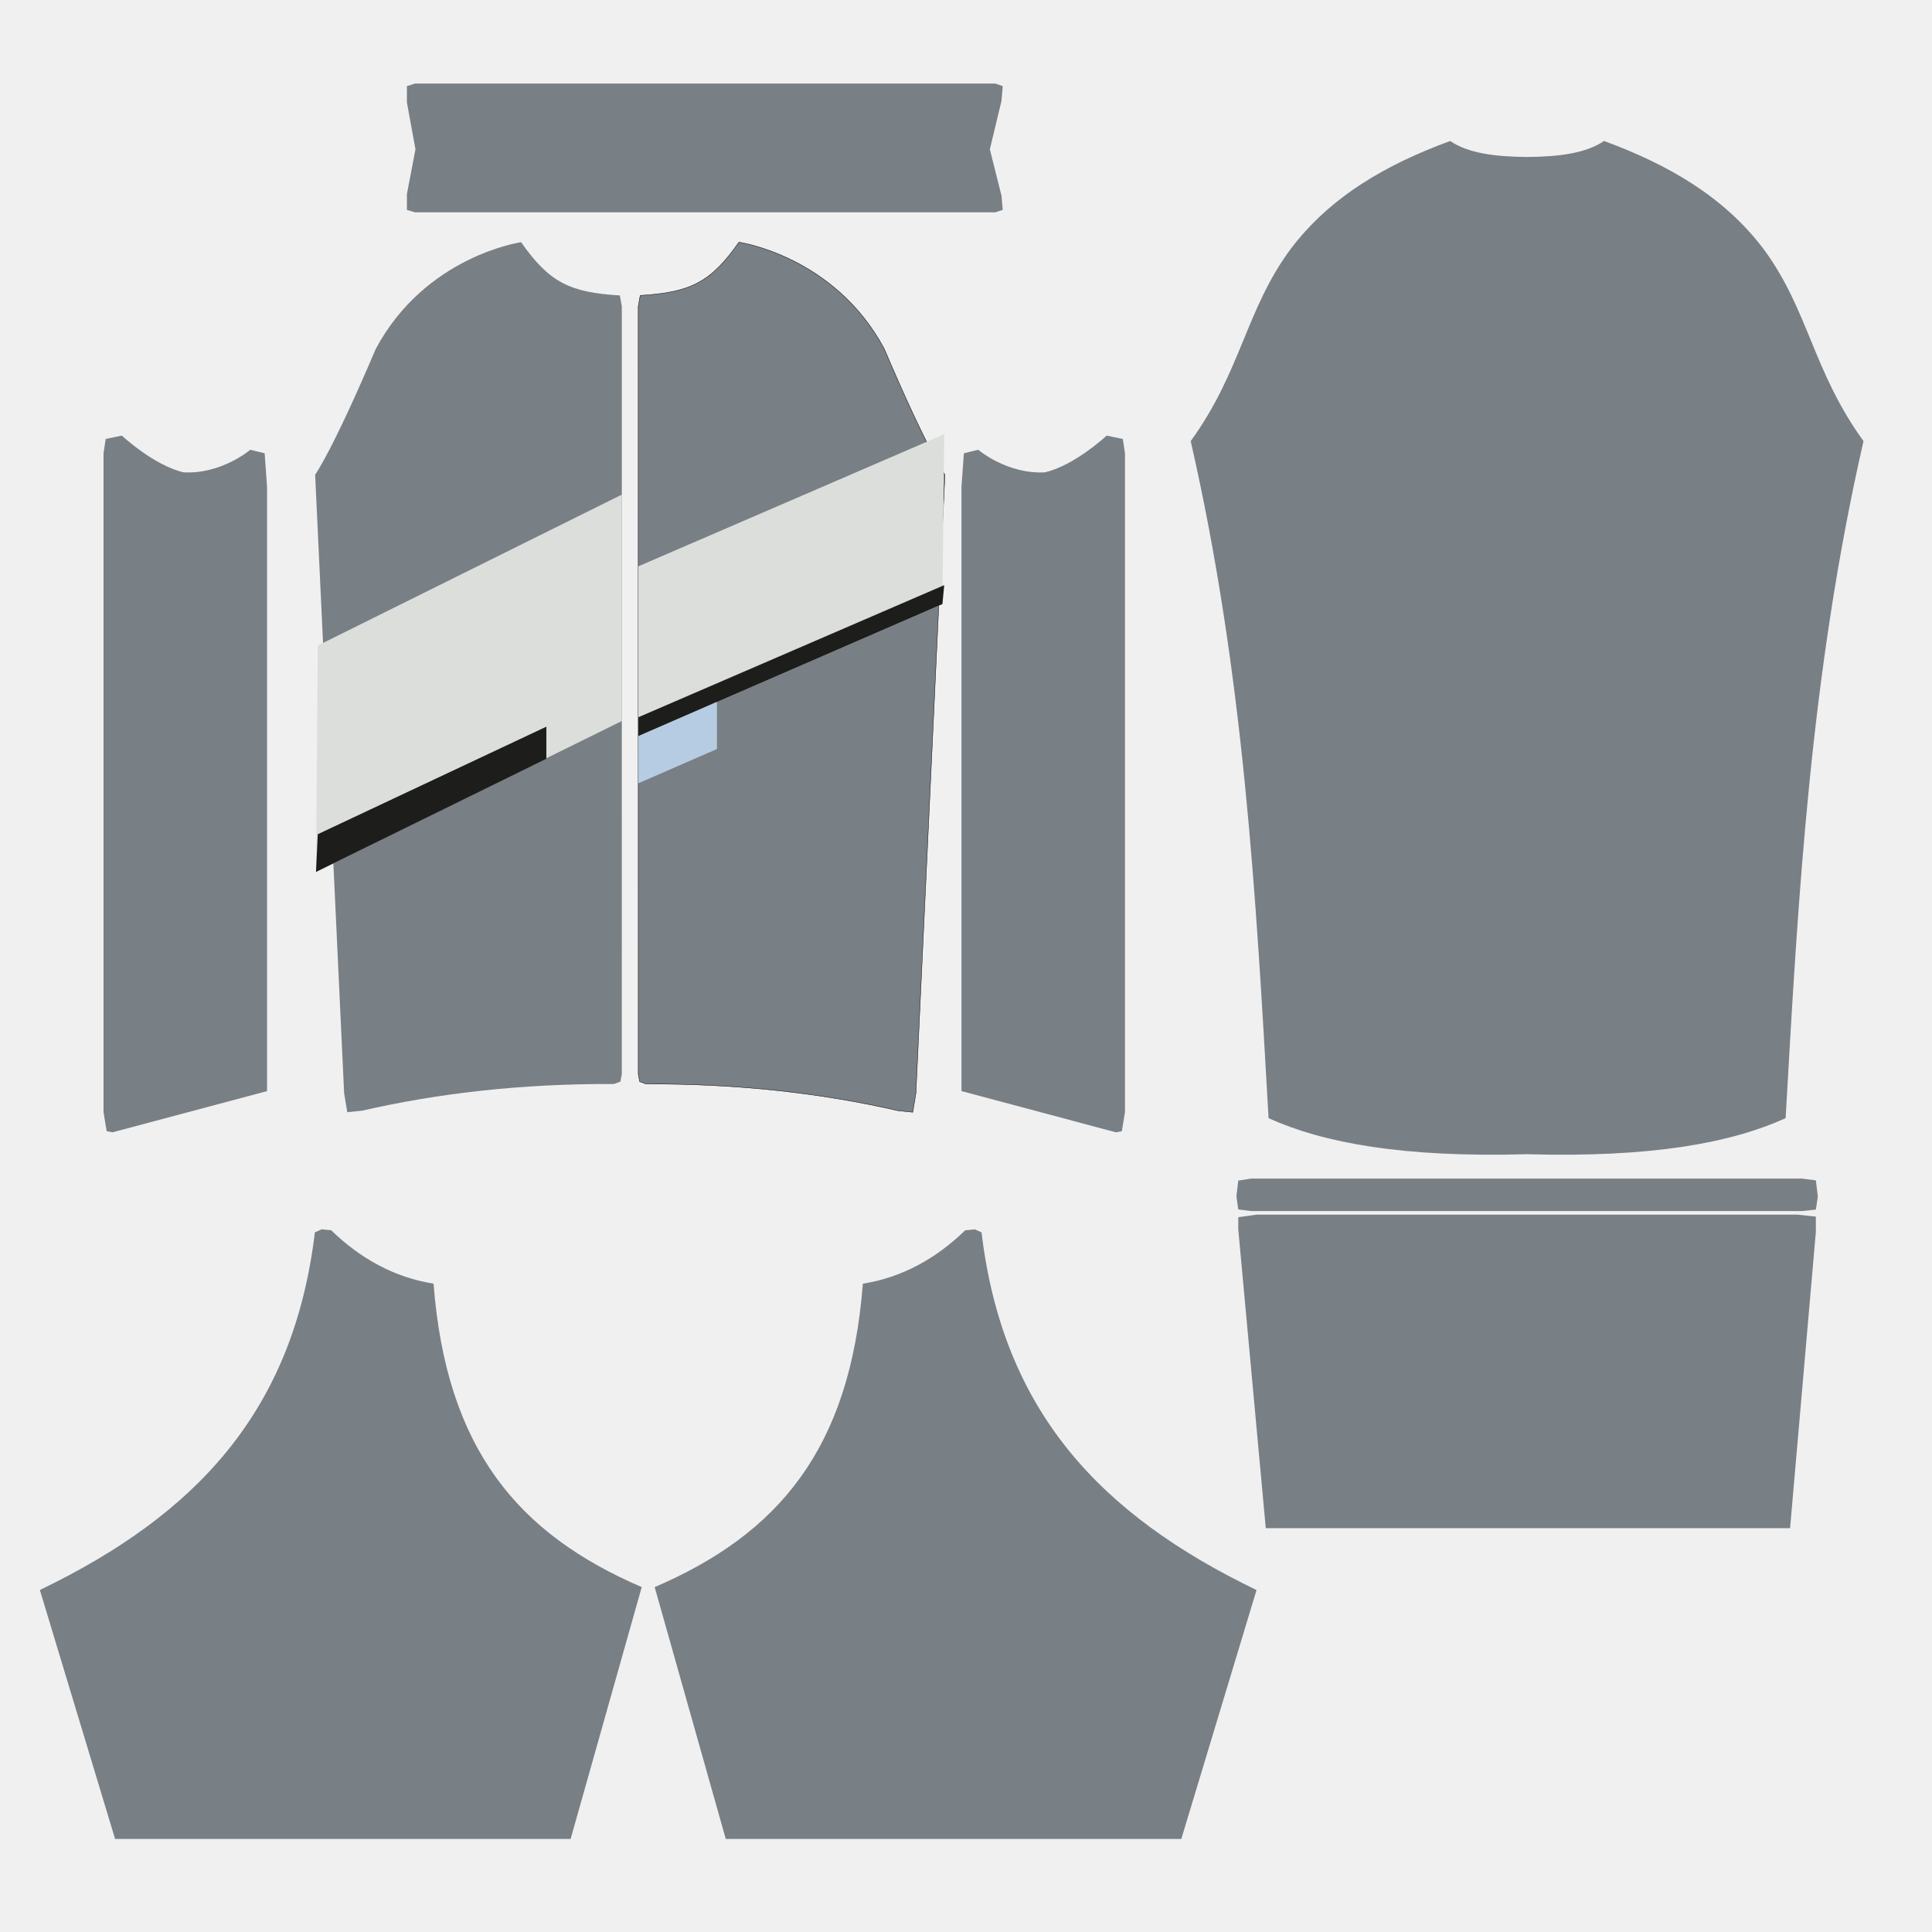
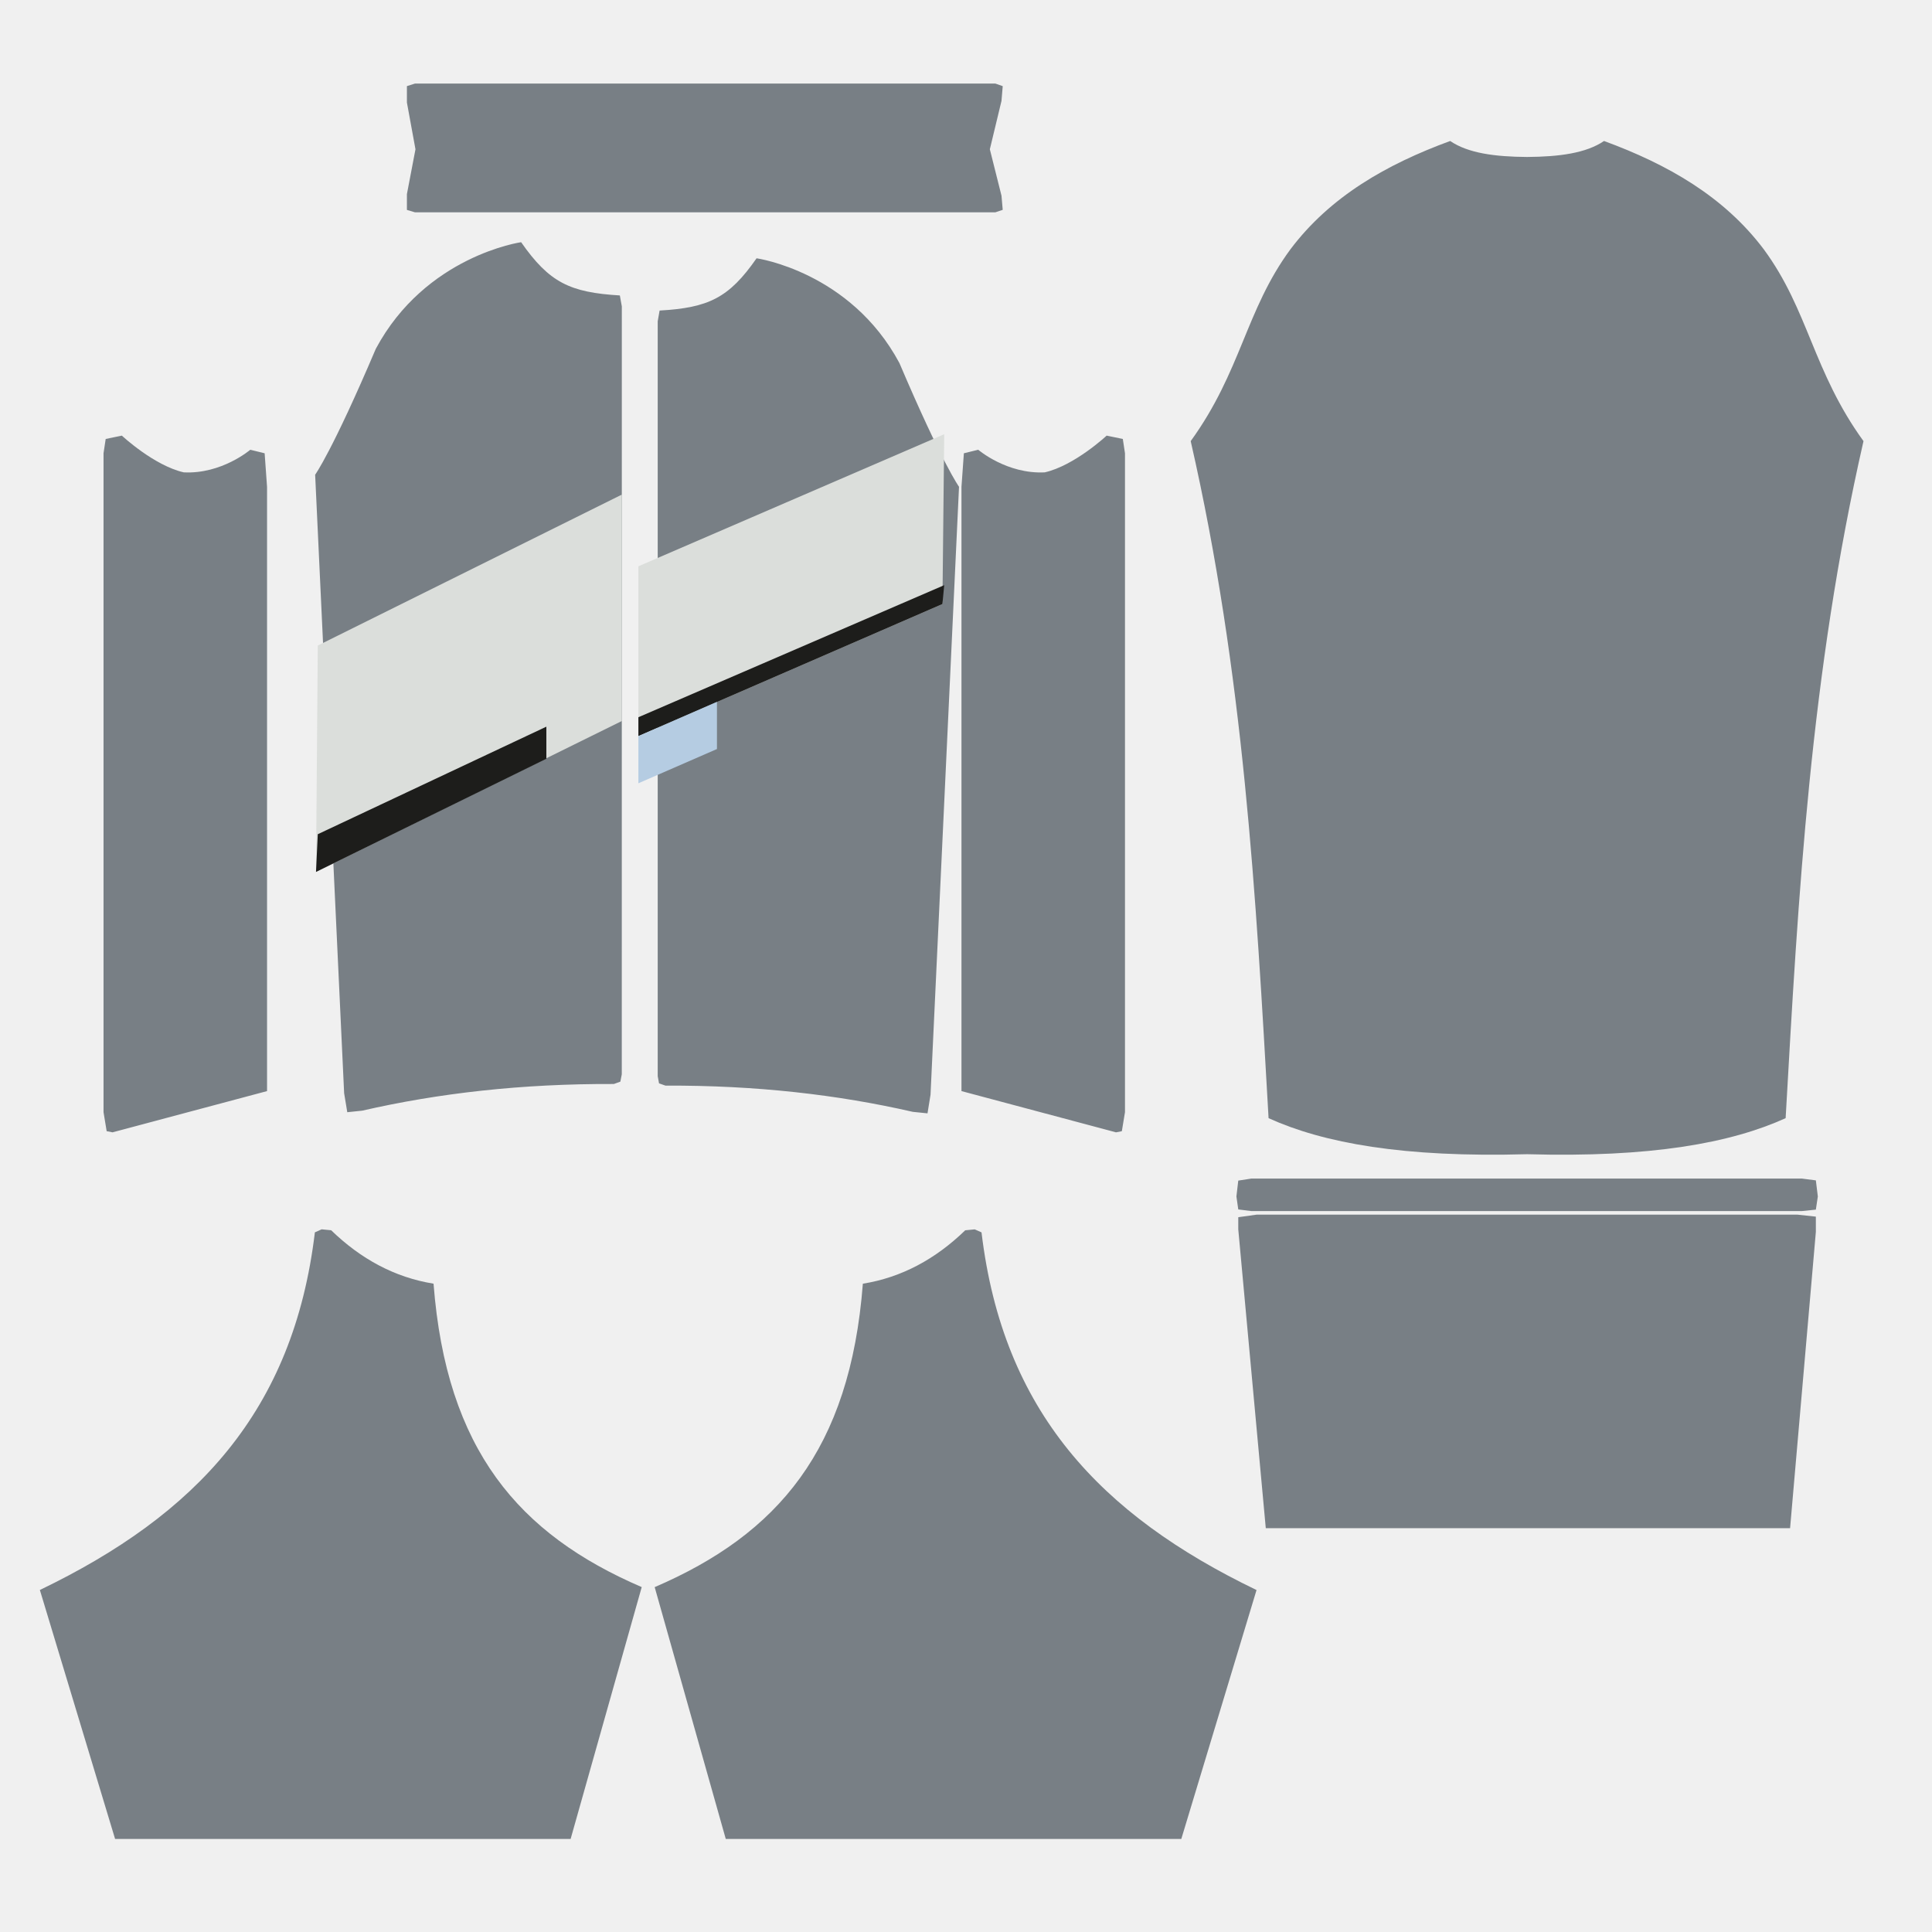
<svg xmlns="http://www.w3.org/2000/svg" version="1.1" id="Layer_1" x="0px" y="0px" viewBox="0 0 1024 1024" style="enable-background:new 0 0 1024 1024; background: #f4f4f4;" xml:space="preserve">
  <style type="text/css">
    .st0{fill:#003160;}
    .st1{fill:#164194;}
    .st2{fill:#0090D7;}
    .st3{fill:#FFFFFF;}
    .st5{fill:#DBDEDB;}
    .st6{fill:#1D1D1B;}
    .st7{fill:#B5CCE2;}
</style>
  <g stroke="none" style="background: #ccc;">
-     <path id="ZONE_x28_Right_Side_Panel_x29_" class="st0" style=" stroke:none;fill-rule:nonzero;fill:rgb(47.059%,49.8%,52.1%);fill-opacity:1;" d="M 141.559 578.297 L 59.629 600.164 L 56.535 599.547 L 54.871 589.457 L 54.871 240.246 L 56.02 232.656 L 64.594 230.891 C 64.594 230.891 81.559 246.75 97.395 250.359 C 117.496 251.383 132.656 238.379 132.656 238.379 L 140.266 240.246 L 141.539 258.031 L 141.539 578.297 Z M 141.559 578.297 " />
-     <path id="ZONE_x28_Right_Front_x29_" style=" stroke:none;fill-rule:nonzero;fill:rgb(47.059%,49.8%,52.1%);fill-opacity:1;" d="M 329.559 569.395 L 328.801 573.293 L 325.355 574.543 C 276.535 574.34 232.371 579.406 191.957 588.676 L 184.062 589.496 L 182.398 579.406 L 167.035 251.609 C 167.035 251.609 176.125 239.137 199.18 184.883 C 225.602 135.527 276.207 128.371 276.207 128.371 C 291.199 149.848 302.152 154.996 328.535 156.594 L 329.578 162.398 Z M 329.559 569.395 " />
-     <path id="ZONE_x28_Left_Front_x29_" style="fill-rule:nonzero;fill:rgb(47.059%,49.8%,52.1%);fill-opacity:1;stroke-width:1;stroke-linecap:butt;stroke-linejoin:miter;stroke:rgb(0%,0%,0%);stroke-opacity:1;stroke-miterlimit:10;" d="M 1649.197 2775.798 L 1652.892 2794.803 L 1669.707 2800.897 C 1907.706 2799.907 2123.005 2824.605 2320.005 2869.794 L 2358.491 2873.793 L 2366.603 2824.605 L 2441.499 1226.596 C 2441.499 1226.596 2397.205 1165.792 2284.794 901.304 C 2156.007 660.696 1909.305 625.809 1909.305 625.809 C 1836.199 730.507 1782.803 755.606 1654.206 763.395 L 1649.102 791.692 Z M 1649.197 2775.798 " transform="matrix(0.205128,0,0,0.205128,0,0)" />
-     <path id="ZONE_x28_First_Stripe_R_x29_" class="st5" d="M 329.578 262.152 L 168.43 342.152 L 167.488 462.148 L 329.578 382.148 Z M 329.578 282.152 " />
-     <path id="ZONE_x28_First_Stripe_R_x29_1" class="st6" d="M 289.578 385.152 L 168.43 442.152 L 167.488 462.148 L 289.578 402.148 Z M 329.578 282.152 " />
-     <path id="ZONE_x28_Left_Side_Panel_x29_" class="st5" d="M 338.359 390.152 L 499.508 320.152 L 500.453 230.148 L 338.359 300.148 Z M 338.359 282.152 " />
-     <path id="ZONE_x28_First_Stripe_L_x29_1_1" class="st6" d="M 338.359 390.152 L 499.508 320.152 L 500.453 310.148 L 338.359 380.148 Z M 338.359 282.152 " />
-     <path id="ZONE_x28_First_Stripe_L_x29_1_grey_1" class="st7" d="M 338.359 415.152 L 380 397 L 380 372 L 338.359 390.152 Z M 338.359 282.152 " />
-     <path id="ZONE_x28_Sleeve_x29_" style=" stroke:none;fill-rule:nonzero;fill:rgb(47.059%,49.8%,52.1%);fill-opacity:1;" d="M 509.578 578.297 L 591.508 600.164 L 594.605 599.547 L 596.266 589.457 L 596.266 240.246 L 595.117 232.656 L 586.543 230.891 C 586.543 230.891 569.578 246.75 553.742 250.359 C 533.641 251.383 518.48 238.379 518.48 238.379 L 510.871 240.246 L 509.602 258.031 L 509.602 578.297 Z M 509.578 578.297 " />
-     <path id="ZONE_x28_Right_Shoulder_x29_" style=" stroke:none;fill-rule:nonzero;fill:rgb(47.059%,49.8%,52.1%);fill-opacity:1;" d="M 524.637 79.117 L 530.809 53.477 L 531.465 45.66 L 527.547 44.289 L 219.957 44.289 L 215.672 45.641 L 215.672 54.34 L 220.207 79.117 L 215.672 102.891 L 215.672 111.262 L 219.957 112.535 L 527.547 112.535 L 531.465 111.219 L 530.809 103.711 Z M 524.637 79.117 " />
-     <path id="ZONE_x28_Left_Shoulder_x29_" style=" stroke:none;fill-rule:nonzero;fill:rgb(47.059%,49.8%,52.1%);fill-opacity:1;" d="M 302.441 974.688 L 61.004 974.688 L 21.129 842.727 C 103.918 802.852 155.527 748.062 166.891 653.168 L 170.48 651.57 L 175.527 652.062 C 191.262 667.301 209.23 677.066 229.785 680.371 C 236.574 768.41 274.891 813.129 340.125 841.191 Z M 302.441 974.688 " />
-     <path id="ZONE_x28_Back_Pocket_x29_" style=" stroke:none;fill-rule:nonzero;fill:rgb(47.059%,49.8%,52.1%);fill-opacity:1;" d="M 384.676 974.688 L 626.113 974.688 L 665.988 842.75 C 583.199 802.871 531.59 748.082 520.227 653.191 L 516.637 651.59 L 511.59 652.082 C 495.855 667.324 477.887 677.086 457.332 680.391 C 450.543 768.43 412.227 813.148 346.996 841.211 Z M 384.676 974.688 " />
-     <path id="ZONE_x28_Back_x29_" style=" stroke:none;fill-rule:nonzero;fill:rgb(47.059%,49.8%,52.1%);fill-opacity:1;" d="M 948.781 809.969 L 670.891 809.969 L 656.309 651.57 L 656.309 645.148 L 665.988 643.793 L 952.738 643.793 L 962.441 644.84 L 962.441 652.922 Z M 948.781 809.969 " />
-     <path style=" stroke:none;fill-rule:nonzero;fill:rgb(47.059%,49.8%,52.1%);fill-opacity:1;" d="M 962.441 625.621 L 954.953 624.656 L 663.301 624.656 L 656.309 625.742 L 655.324 634.152 L 656.309 641.027 L 663.301 641.906 L 954.953 641.906 L 962.441 641.129 L 963.488 634.152 Z M 962.441 625.621 " />
-     <path style=" stroke:none;fill-rule:nonzero;fill:rgb(47.059%,49.8%,52.1%);fill-opacity:1;" d="M 934.871 132.184 C 913.766 104.125 883.836 87.078 850.176 74.727 C 840.676 81.191 826.461 83.078 809.395 83.199 C 792.348 83.078 778.133 81.211 768.617 74.727 C 734.934 87.078 705.027 104.125 683.918 132.184 C 660.184 164.43 657.969 196.676 631.098 233.805 C 659.301 357.211 665.684 474.891 672.371 592.656 C 701.496 605.848 743.773 613.602 809.395 611.754 C 875.016 613.602 917.312 605.848 946.422 592.656 C 953.109 474.891 959.488 357.23 987.691 233.805 C 960.82 196.699 958.605 164.43 934.871 132.184 Z M 934.871 132.184 " />
+     <path id="ZONE_x28_Main_Body_x29_" class="st0" style=" stroke:none;fill-rule:nonzero;fill:rgb(47.059%,49.8%,52.1%);fill-opacity:1;" d="M 141.559 578.297 L 59.629 600.164 L 56.535 599.547 L 54.871 589.457 L 54.871 240.246 L 56.02 232.656 L 64.594 230.891 C 64.594 230.891 81.559 246.75 97.395 250.359 C 117.496 251.383 132.656 238.379 132.656 238.379 L 140.266 240.246 L 141.539 258.031 L 141.539 578.297 Z M 141.559 578.297      M 329.559 569.395 L 328.801 573.293 L 325.355 574.543 C 276.535 574.34 232.371 579.406 191.957 588.676 L 184.062 589.496 L 182.398 579.406 L 167.035 251.609 C 167.035 251.609 176.125 239.137 199.18 184.883 C 225.602 135.527 276.207 128.371 276.207 128.371 C 291.199 149.848 302.152 154.996 328.535 156.594 L 329.578 162.398 Z M 329.559 569.395   M348.6,570.4l0.7,3.8     l3.4,1.2c48-0.2,91.4,4.8,131.1,13.9l7.8,0.8l1.6-9.9l15.1-322.2c0,0-8.9-12.3-31.6-65.6c-26-48.5-75.7-55.5-75.7-55.5     c-14.7,21.1-25.5,26.2-51.4,27.7l-1,5.7L348.6,570.4L348.6,570.4z   M 509.578 578.297 L 591.508 600.164 L 594.605 599.547 L 596.266 589.457 L 596.266 240.246 L 595.117 232.656 L 586.543 230.891 C 586.543 230.891 569.578 246.75 553.742 250.359 C 533.641 251.383 518.48 238.379 518.48 238.379 L 510.871 240.246 L 509.602 258.031 L 509.602 578.297 Z M 509.578 578.297      M 524.637 79.117 L 530.809 53.477 L 531.465 45.66 L 527.547 44.289 L 219.957 44.289 L 215.672 45.641 L 215.672 54.34 L 220.207 79.117 L 215.672 102.891 L 215.672 111.262 L 219.957 112.535 L 527.547 112.535 L 531.465 111.219 L 530.809 103.711 Z M 524.637 79.117  M 302.441 974.688 L 61.004 974.688 L 21.129 842.727 C 103.918 802.852 155.527 748.062 166.891 653.168 L 170.48 651.57 L 175.527 652.062 C 191.262 667.301 209.23 677.066 229.785 680.371 C 236.574 768.41 274.891 813.129 340.125 841.191 Z M 302.441 974.688  M 384.676 974.688 L 626.113 974.688 L 665.988 842.75 C 583.199 802.871 531.59 748.082 520.227 653.191 L 516.637 651.59 L 511.59 652.082 C 495.855 667.324 477.887 677.086 457.332 680.391 C 450.543 768.43 412.227 813.148 346.996 841.211 Z M 384.676 974.688  M 948.781 809.969 L 670.891 809.969 L 656.309 651.57 L 656.309 645.148 L 665.988 643.793 L 952.738 643.793 L 962.441 644.84 L 962.441 652.922 Z M 948.781 809.969 M 962.441 625.621 L 954.953 624.656 L 663.301 624.656 L 656.309 625.742 L 655.324 634.152 L 656.309 641.027 L 663.301 641.906 L 954.953 641.906 L 962.441 641.129 L 963.488 634.152 Z M 962.441 625.621   M 934.871 132.184 C 913.766 104.125 883.836 87.078 850.176 74.727 C 840.676 81.191 826.461 83.078 809.395 83.199 C 792.348 83.078 778.133 81.211 768.617 74.727 C 734.934 87.078 705.027 104.125 683.918 132.184 C 660.184 164.43 657.969 196.676 631.098 233.805 C 659.301 357.211 665.684 474.891 672.371 592.656 C 701.496 605.848 743.773 613.602 809.395 611.754 C 875.016 613.602 917.312 605.848 946.422 592.656 C 953.109 474.891 959.488 357.23 987.691 233.805 C 960.82 196.699 958.605 164.43 934.871 132.184 Z M 934.871 132.184 " />
+     <path id="ZONE_x28_Colour_1" class="st5" d="M 329.578 262.152 L 168.43 342.152 L 167.488 462.148 L 329.578 382.148 Z M 329.578 282.152      M 338.359 390.152 L 499.508 320.152 L 500.453 230.148 L 338.359 300.148 Z M 338.359 282.152" />
+     <path id="ZONE_x28_Colour_2" class="st6" d="M 289.578 385.152 L 168.43 442.152 L 167.488 462.148 L 289.578 402.148 Z M 329.578 282.152      M 338.359 390.152 L 499.508 320.152 L 500.453 310.148 L 338.359 380.148 Z M 338.359 282.152" />
+     <path id="ZONE_x28_Colour_3" class="st7" d="M 338.359 415.152 L 380 397 L 380 372 L 338.359 390.152 Z M 338.359 282.152 " />
  </g>
</svg>
